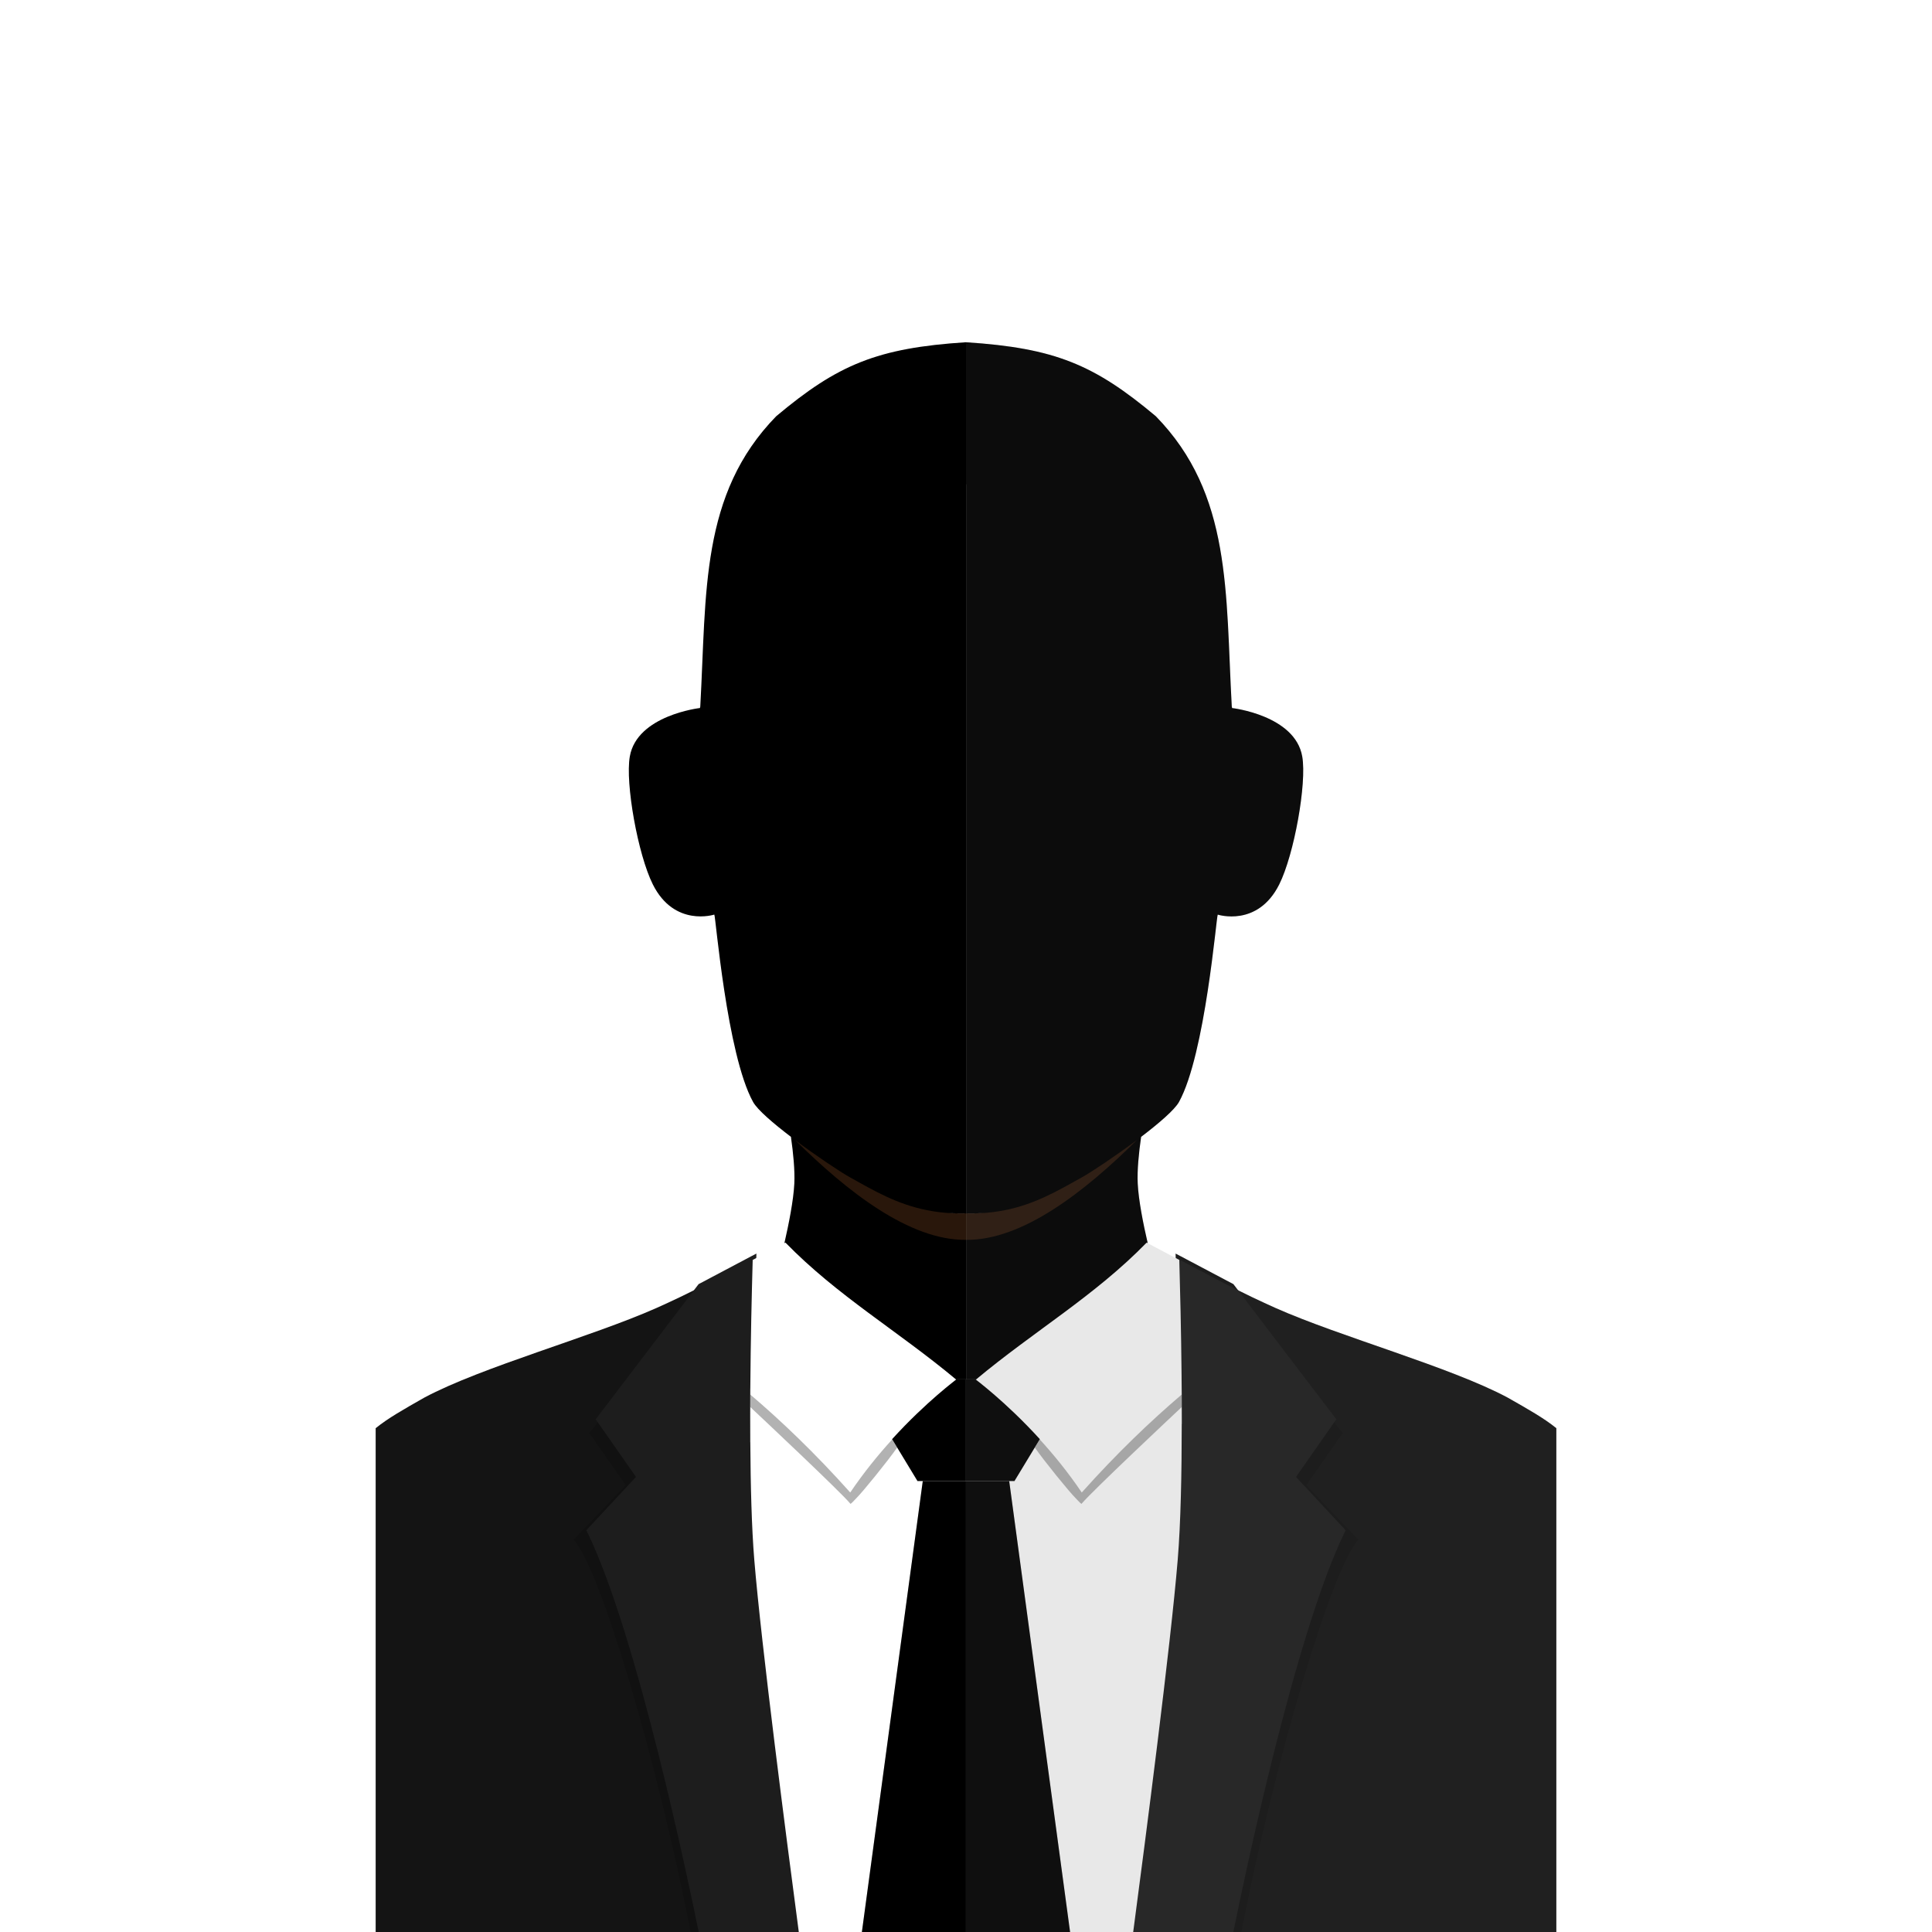
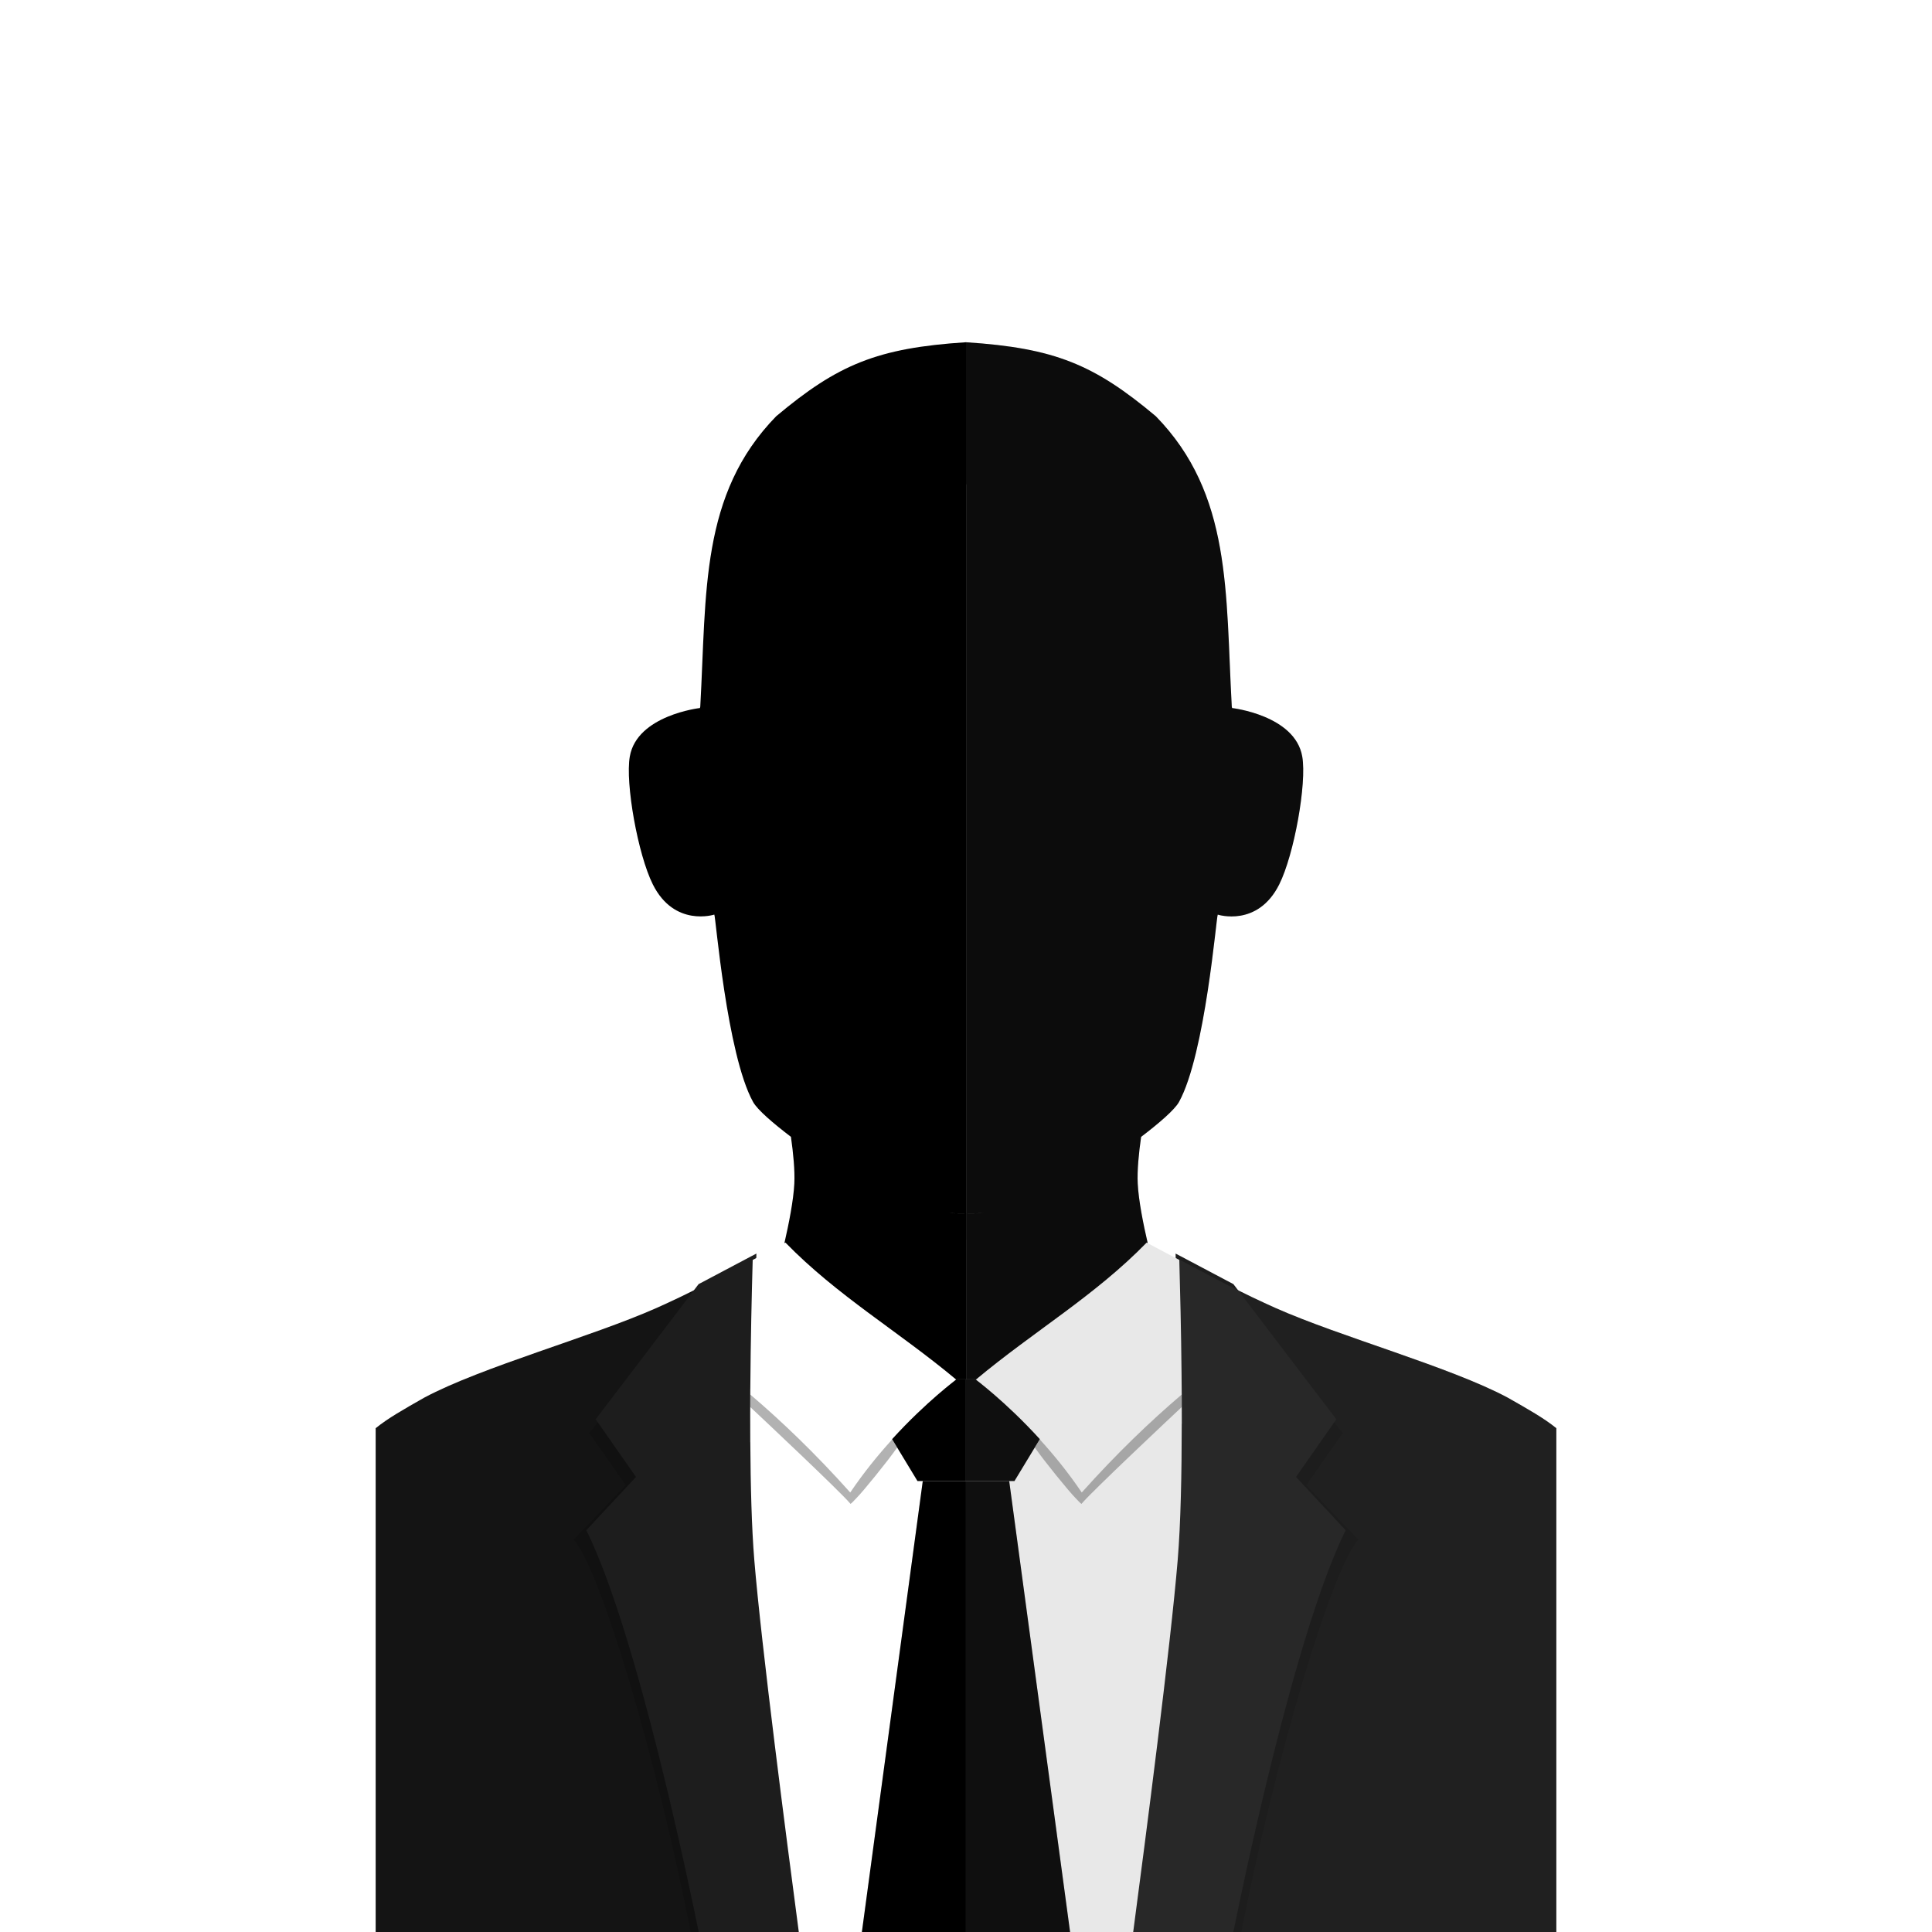
<svg xmlns="http://www.w3.org/2000/svg" height="500px" width="500px" viewBox="0 0 44 72" id="body-svg">
  <defs />
  <g id="Body" style="display: inline">
    <path id="Suit" d="M 12.275 47.871 C 11.685 48.184 10.975 48.518 10.467 48.744 C 8.058 49.815 3.955 50.94 1.816 52.083 C 1.054 52.516 0.459 52.852 0 53.225 L 0 72 L 12.173 72 C 11.822 70.262 9.874 60.867 8.009 57.051 L 9.871 55.051 L 8.515 52.895 L 12.275 47.871 z M 31.725 47.871 L 35.485 52.895 L 34.129 55.051 L 35.991 57.051 C 34.126 60.867 32.178 70.262 31.826 72 L 44 72 L 44 53.225 C 43.541 52.852 42.946 52.516 42.183 52.083 C 40.045 50.94 35.942 49.815 33.533 48.744 C 33.025 48.518 32.315 48.184 31.725 47.871 z " style="fill-rule: evenodd; fill: rgb(20, 20, 20)" />
    <path id="LapelShadow" d="M 8.362 52.896 L 7.962 53.407 L 9.32 55.347 L 7.38 57.379 C 8.412 58.533 10.529 65.793 11.739 72 L 12.173 72 C 11.822 70.263 9.874 60.868 8.009 57.052 L 9.871 55.052 L 8.362 52.896 z M 35.638 52.896 L 34.129 55.052 L 35.991 57.052 C 34.126 60.868 32.178 70.263 31.826 72 L 32.261 72 C 33.471 65.793 35.588 58.533 36.62 57.379 L 34.68 55.347 L 36.038 53.407 L 35.638 52.896 z " style="fill: rgb(0, 0, 0); fill-rule: evenodd; fill-opacity: 0.15" />
    <path id="Lapel" d="M 14.189 46.717 L 13.988 46.822 C 13.68 46.986 12.807 47.447 12.061 47.842 L 12.035 47.855 L 8.199 52.892 L 9.701 55.041 L 7.85 57.028 L 7.89 57.109 C 8.812 58.995 9.768 62.299 10.531 65.338 C 11.289 68.357 11.858 71.113 12.038 72 L 15.903 72 L 15.9 71.982 C 15.44 68.508 14.503 61.293 14.242 58.119 C 13.996 55.124 14.103 49.784 14.184 46.943 L 14.189 46.717 z M 29.811 46.717 L 29.816 46.943 C 29.897 49.784 30.004 55.124 29.758 58.119 C 29.497 61.293 28.56 68.508 28.1 71.982 L 28.097 72 L 31.963 72 C 32.143 71.113 32.711 68.357 33.469 65.338 C 34.232 62.299 35.188 58.995 36.109 57.109 L 36.149 57.028 L 34.299 55.041 L 35.801 52.892 L 31.965 47.855 L 31.94 47.842 C 31.193 47.447 30.32 46.986 30.012 46.822 L 29.811 46.717 z " style="fill-rule: evenodd; fill: rgb(29, 29, 29)" />
    <path id="Shirt" d="M 15.27 46.309 C 15.202 46.344 14.329 46.807 14.051 46.954 C 14.015 48.217 13.975 49.912 13.962 51.753 L 13.961 51.752 C 13.956 52.414 13.956 53.084 13.96 53.745 L 13.962 53.748 C 13.972 55.374 14.012 56.935 14.11 58.13 C 14.372 61.314 15.309 68.525 15.769 72 L 18.12 72 L 21.999 72 L 21.999 55.421 L 22.001 55.421 L 22.001 72 L 25.88 72 L 28.231 72 C 28.691 68.525 29.628 61.314 29.89 58.13 C 30.002 56.769 30.039 54.934 30.04 53.068 L 30.043 53.064 C 30.043 52.699 30.042 52.333 30.04 51.969 C 30.039 51.95 30.039 51.932 30.039 51.913 C 30.038 51.796 30.037 51.68 30.036 51.564 C 30.036 51.461 30.035 51.357 30.034 51.255 C 30.034 51.23 30.034 51.205 30.033 51.18 L 30.033 51.18 C 30.017 49.562 29.981 48.085 29.949 46.954 C 29.671 46.807 28.798 46.344 28.73 46.309 C 26.791 48.299 24.539 49.6 22.369 51.412 C 22.369 51.412 22.362 51.407 22.362 51.407 L 22.001 51.407 L 22.001 51.674 L 21.999 51.674 L 21.999 51.407 L 21.637 51.407 C 21.638 51.407 21.631 51.412 21.631 51.412 C 19.461 49.6 17.209 48.299 15.27 46.309 z M 14.838 52.743 C 14.988 52.879 15.139 53.018 15.292 53.162 C 15.445 53.306 15.599 53.453 15.755 53.605 C 15.911 53.757 16.068 53.912 16.227 54.072 C 16.385 54.231 16.545 54.395 16.706 54.563 C 16.867 54.73 17.029 54.902 17.193 55.079 C 17.356 55.255 17.52 55.436 17.686 55.621 C 17.52 55.436 17.356 55.255 17.193 55.079 C 17.029 54.902 16.867 54.73 16.706 54.563 C 16.545 54.395 16.385 54.231 16.227 54.072 C 16.068 53.912 15.911 53.757 15.755 53.605 C 15.599 53.453 15.445 53.306 15.292 53.162 C 15.139 53.018 14.988 52.879 14.838 52.743 z M 29.162 52.743 C 29.012 52.879 28.861 53.018 28.708 53.162 C 28.555 53.306 28.401 53.453 28.245 53.605 C 28.089 53.757 27.931 53.912 27.773 54.072 C 27.614 54.231 27.455 54.395 27.294 54.563 C 27.133 54.73 26.97 54.902 26.807 55.079 C 26.644 55.255 26.48 55.436 26.314 55.621 C 26.254 55.532 26.193 55.444 26.132 55.358 C 26.193 55.444 26.254 55.532 26.314 55.621 C 26.48 55.436 26.644 55.255 26.807 55.079 C 26.97 54.902 27.133 54.73 27.294 54.563 C 27.455 54.395 27.614 54.231 27.773 54.072 C 27.931 53.912 28.089 53.757 28.245 53.605 C 28.401 53.453 28.555 53.306 28.708 53.162 C 28.861 53.018 29.012 52.879 29.162 52.743 z M 19.252 53.641 C 19.123 53.783 18.991 53.931 18.86 54.085 C 18.794 54.162 18.728 54.24 18.662 54.32 C 18.596 54.4 18.53 54.481 18.465 54.564 C 18.407 54.636 18.35 54.709 18.293 54.783 C 18.35 54.709 18.407 54.636 18.465 54.564 C 18.53 54.482 18.596 54.4 18.662 54.32 C 18.728 54.241 18.794 54.162 18.86 54.085 C 18.992 53.931 19.123 53.783 19.252 53.641 z M 25.394 54.389 C 25.431 54.434 25.467 54.479 25.503 54.524 C 25.467 54.479 25.431 54.434 25.394 54.389 z M 25.575 54.613 C 25.613 54.661 25.65 54.71 25.688 54.758 C 25.651 54.71 25.613 54.661 25.575 54.613 z M 18.24 54.852 C 18.197 54.907 18.155 54.964 18.113 55.02 C 18.155 54.964 18.197 54.908 18.24 54.852 z M 25.769 54.863 C 25.814 54.923 25.859 54.983 25.904 55.043 C 25.859 54.983 25.814 54.923 25.769 54.863 z M 25.935 55.084 C 25.988 55.157 26.042 55.231 26.095 55.305 C 26.042 55.231 25.988 55.157 25.935 55.084 z M 18.056 55.097 C 18.011 55.158 17.966 55.221 17.921 55.283 C 17.966 55.221 18.011 55.158 18.056 55.097 z " style="fill-rule: evenodd; fill: rgb(255, 255, 255)" />
    <path id="CollarShadow" d="M 30.032 51.18 C 30.034 51.424 30.037 51.664 30.039 51.913 C 30.037 51.668 30.036 51.422 30.033 51.18 L 30.032 51.18 z M 21.999 51.674 L 21.999 55.195 L 21.999 55.421 L 22.001 55.421 L 22.001 55.195 L 22.001 51.674 L 21.999 51.674 z M 13.961 51.752 C 13.956 52.414 13.956 53.084 13.96 53.745 L 13.962 53.748 C 13.96 53.313 13.959 52.874 13.96 52.436 C 14.382 52.831 17.292 55.566 17.678 56.024 L 17.697 56.046 C 17.757 56.006 17.82 55.927 17.916 55.831 C 18.159 55.588 19.068 54.471 19.436 53.945 L 20.193 55.195 L 19.252 53.641 C 18.734 54.209 18.191 54.873 17.686 55.621 C 16.363 54.141 15.103 52.943 13.96 51.969 C 13.961 51.895 13.962 51.826 13.962 51.753 L 13.961 51.752 z M 30.04 51.969 C 28.897 52.943 27.637 54.141 26.314 55.621 C 25.807 54.871 25.265 54.208 24.748 53.641 L 24.564 53.945 C 24.932 54.471 25.841 55.588 26.084 55.831 C 26.18 55.927 26.243 56.006 26.303 56.046 L 26.322 56.024 C 26.708 55.566 29.618 52.831 30.04 52.436 C 30.04 52.646 30.04 52.857 30.04 53.068 L 30.043 53.064 C 30.043 52.699 30.042 52.333 30.04 51.969 z " style="fill: rgb(0, 0, 0); fill-rule: evenodd; fill-opacity: 0.304" />
    <g id="TieGroup" style="display: inline">
      <path id="Tie" d="M 20.389,55.195 18.12,72 h 3.879 V 55.195 Z m 1.611,0 V 72 h 3.879 L 23.61,55.195 Z" style="fill-rule: evenodd" />
      <path id="TieKnot" d="m 21.637,51.407 c 0.023,-0.007 -1.103,0.811 -2.391,2.226 l 0.946,1.562 h 1.806 v -3.788 z m 0.363,0 v 3.788 h 1.806 l 0.946,-1.562 c -1.288,-1.415 -2.413,-2.233 -2.391,-2.226 z" style="fill-rule: evenodd" />
      <path id="TieTint" d="M 20.389,55.195 18.12,72 h 3.879 V 55.195 Z m 1.611,0 V 72 h 3.879 L 23.61,55.195 Z" style="fill: rgb(0, 0, 0); fill-opacity: 0.15; fill-rule: evenodd" />
    </g>
    <g id="BowtieGroup" style="display: none">
      <path d="m 15.995,50.022 c -0.056,6.37e-4 -0.101,0.006 -0.136,0.015 -0.968,0.265 -0.773,2.923 -0.699,3.83 0.074,0.907 0.552,3.091 0.846,3.427 0.294,0.336 3.127,-1.042 3.826,-1.68 0.319,-0.292 0.653,-0.66 0.922,-0.975 3.6e-4,3.26e-4 7.05e-4,7.4e-4 0.001,10e-4 0.058,0.053 0.315,0.286 0.513,0.335 0.085,0.021 0.357,0.034 0.732,0.04 0.375,-0.006 0.647,-0.018 0.732,-0.04 0.198,-0.05 0.455,-0.283 0.513,-0.335 3.28e-4,-2.93e-4 6.73e-4,-7.07e-4 0.001,-10e-4 0.269,0.315 0.603,0.683 0.922,0.975 0.699,0.638 3.531,2.016 3.826,1.68 0.294,-0.336 0.773,-2.52 0.846,-3.427 0.074,-0.907 0.268,-3.565 -0.699,-3.83 -0.034,-0.009 -0.079,-0.015 -0.136,-0.015 -0.499,-0.006 -1.883,0.379 -4.589,1.935 -0.375,-0.302 -0.782,-0.596 -1.416,-0.596 -0.634,0 -1.041,0.294 -1.416,0.596 -2.706,-1.556 -4.09,-1.94 -4.589,-1.935 z" id="Bowtie" style="fill-rule: evenodd" />
      <path d="m 20.579,51.961 c -0.336,0.269 -0.285,1.579 -0.151,2.049 0.068,0.239 0.16,0.48 0.327,0.631 0.058,0.053 0.315,0.286 0.513,0.335 0.085,0.021 0.357,0.034 0.732,0.04 0.375,-0.006 0.647,-0.018 0.732,-0.04 0.198,-0.05 0.455,-0.283 0.513,-0.335 0.167,-0.151 0.259,-0.392 0.327,-0.631 0.134,-0.47 0.185,-1.781 -0.151,-2.049 -0.377,-0.303 -0.784,-0.6 -1.421,-0.6 -0.637,0 -1.044,0.296 -1.421,0.6 z m -3.483,1.139 c -0.09,0.002 -0.145,0.029 -0.162,0.096 -0.46,1.789 1.983,0.496 2.755,0.647 0.178,0.035 0.365,0.049 0.548,0.05 -0.041,-0.212 -0.092,-0.309 -0.095,-0.592 -1.598,0.261 -2.656,-0.209 -3.046,-0.202 z m 9.785,0 c -0.408,0.01 -1.456,0.458 -3.023,0.202 -0.003,0.282 -0.054,0.38 -0.095,0.592 0.183,-0.002 0.371,-0.015 0.548,-0.05 0.773,-0.151 3.215,1.142 2.755,-0.647 -0.019,-0.073 -0.082,-0.099 -0.186,-0.096 z" id="BowtieShadow" style="fill: rgb(0, 0, 0); fill-opacity: 0.13; fill-rule: evenodd" />
    </g>
    <path id="Head" d="m 22,12.754 c -3.311,0.214 -4.781,0.835 -7.072,2.757 -2.841,2.911 -2.594,6.565 -2.831,10.823 -10e-4,0.004 -0.013,0.052 -0.013,0.052 0,0 -2.345,0.267 -2.613,1.807 -0.174,0.998 0.301,3.652 0.858,4.766 0.804,1.607 2.291,1.125 2.291,1.125 0.048,0.028 0.463,5.204 1.444,6.981 0.161,0.293 0.749,0.797 1.412,1.302 0.086,0.602 0.15,1.25 0.126,1.741 -0.031,0.626 -0.206,1.506 -0.37,2.221 0.004,-0.002 0.037,-0.02 0.039,-0.021 1.94,1.99 4.191,3.291 6.362,5.104 0.004,-0.004 0.007,-0.006 0.006,-0.006 h 0.362 v -6.188 c -0.118,0.003 -0.232,0.003 -0.345,5.17e-4 0.112,0.003 0.227,0.003 0.345,-5.17e-4 v -27.168 c 3.6e-4,-2e-5 7.14e-4,2.2e-5 10e-4,0 3.2e-4,2.2e-5 6.73e-4,-2e-5 0.001,0 v 27.168 c 0.118,0.003 0.232,0.003 0.345,5.17e-4 -0.112,0.003 -0.227,0.003 -0.345,-5.17e-4 v 6.188 h 0.362 c -0.001,-3e-4 0.001,0.002 0.006,0.006 2.171,-1.812 4.422,-3.113 6.362,-5.104 0.002,0.001 0.035,0.019 0.039,0.021 C 28.606,45.615 28.431,44.735 28.4,44.109 c -0.025,-0.492 0.04,-1.139 0.126,-1.741 0.662,-0.504 1.25,-1.009 1.412,-1.302 0.981,-1.778 1.396,-6.953 1.444,-6.981 0,0 1.487,0.482 2.291,-1.125 0.557,-1.114 1.032,-3.768 0.858,-4.766 -0.268,-1.54 -2.613,-1.807 -2.613,-1.807 0,0 -0.012,-0.047 -0.013,-0.052 -0.237,-4.258 0.01,-7.912 -2.831,-10.823 -2.292,-1.922 -3.761,-2.543 -7.072,-2.757 z m -6.464,29.66 c 0.069,0.052 0.139,0.105 0.209,0.157 -0.07,-0.052 -0.14,-0.104 -0.209,-0.157 z m 0.265,0.198 c 0.167,0.123 0.334,0.242 0.498,0.358 -0.164,-0.116 -0.331,-0.235 -0.498,-0.358 z m 12.397,0 c -0.171,0.126 -0.341,0.248 -0.508,0.366 0.167,-0.118 0.338,-0.24 0.508,-0.366 z m -0.585,0.42 c -0.155,0.108 -0.303,0.21 -0.443,0.305 0.141,-0.095 0.289,-0.196 0.443,-0.305 z m -11.213,0.01 c 0.156,0.109 0.307,0.213 0.449,0.308 -0.142,-0.096 -0.292,-0.198 -0.449,-0.308 z m 0.535,0.366 c 0.147,0.098 0.285,0.188 0.402,0.262 -0.117,-0.074 -0.253,-0.163 -0.402,-0.262 z m 10.112,0.011 c -0.146,0.097 -0.278,0.183 -0.394,0.256 0.113,-0.072 0.251,-0.161 0.394,-0.256 z m -9.654,0.286 c 0.046,0.029 0.092,0.058 0.131,0.081 0.053,0.032 0.098,0.059 0.136,0.08 -0.038,-0.021 -0.084,-0.048 -0.136,-0.08 -0.039,-0.023 -0.086,-0.053 -0.131,-0.081 z m 9.076,0.084 c -0.05,0.03 -0.095,0.056 -0.131,0.076 0.036,-0.02 0.081,-0.046 0.131,-0.076 z M 18.13,44.126 c 0.128,0.071 0.258,0.141 0.389,0.21 -0.131,-0.069 -0.26,-0.139 -0.389,-0.21 z m 7.74,0 c -0.128,0.071 -0.257,0.141 -0.389,0.21 0.131,-0.069 0.261,-0.139 0.389,-0.21 z m -4.775,1.056 c 0.042,0.004 0.084,0.009 0.127,0.013 -0.043,-0.004 -0.085,-0.008 -0.127,-0.013 z m 1.81,0 c -0.042,0.005 -0.084,0.009 -0.127,0.013 0.043,-0.004 0.085,-0.008 0.127,-0.013 z m -1.572,0.022 c 0.097,0.007 0.196,0.012 0.298,0.015 -0.052,-0.001 -0.103,-0.003 -0.154,-0.006 -0.003,-1.57e-4 -0.006,-3.56e-4 -0.009,-5.17e-4 -0.045,-0.002 -0.09,-0.005 -0.134,-0.009 z m 1.334,0 c -0.044,0.003 -0.089,0.006 -0.134,0.009 -0.003,1.61e-4 -0.006,3.6e-4 -0.009,5.17e-4 -0.05,0.003 -0.101,0.004 -0.153,0.006 0.101,-0.003 0.199,-0.008 0.296,-0.015 z" style="fill-rule: evenodd" />
-     <path id="NeckShadow" d="m 15.625,42.48 c 1.954,1.935 4.277,3.751 6.375,3.725 2.099,0.026 4.422,-1.79 6.375,-3.725 -0.818,0.613 -1.706,1.201 -2.032,1.382 -0.001,7e-4 -0.003,0.002 -0.004,0.003 h -5.17e-4 c -0.175,0.097 -0.35,0.196 -0.528,0.294 -0.059,0.033 -0.119,0.065 -0.178,0.097 -0.866,0.468 -1.805,0.892 -3.1,0.957 -3.2e-4,1.8e-5 -6.93e-4,-1.7e-5 -0.001,0 -10e-4,4.3e-5 -0.002,-4.2e-5 -0.003,0 -0.002,1.28e-4 -0.005,4.04e-4 -0.007,5.17e-4 -0.048,0.002 -0.097,0.004 -0.146,0.006 -0.018,4.6e-4 -0.037,6.82e-4 -0.055,10e-4 -0.031,5.63e-4 -0.063,8.64e-4 -0.095,0.001 -0.027,1.52e-4 -0.054,1.52e-4 -0.081,0 -0.048,-3e-4 -0.097,-7.67e-4 -0.146,-0.002 h -5.16e-4 -5.17e-4 c -0.049,0.001 -0.098,0.002 -0.146,0.002 -0.027,1.52e-4 -0.054,1.52e-4 -0.081,0 -0.032,-1.69e-4 -0.063,-4.7e-4 -0.095,-0.001 -0.018,-3.52e-4 -0.037,-5.74e-4 -0.055,-10e-4 -0.049,-0.001 -0.098,-0.003 -0.146,-0.006 -0.002,-1.13e-4 -0.005,-3.89e-4 -0.007,-5.17e-4 -8.5e-4,-4.2e-5 -0.002,4.3e-5 -0.003,0 -3.4e-4,-1.7e-5 -7.13e-4,1.8e-5 -0.001,0 -1.295,-0.065 -2.234,-0.489 -3.1,-0.957 -0.06,-0.032 -0.119,-0.065 -0.178,-0.097 -0.177,-0.098 -0.352,-0.197 -0.528,-0.294 h -5.17e-4 c -9.99e-4,-6.7e-4 -0.003,-0.002 -0.004,-0.003 -0.326,-0.181 -1.214,-0.77 -2.032,-1.382 z" style="fill: rgb(160, 90, 44); fill-opacity: 0.261; fill-rule: evenodd" />
+     <path id="NeckShadow" d="m 15.625,42.48 c 1.954,1.935 4.277,3.751 6.375,3.725 2.099,0.026 4.422,-1.79 6.375,-3.725 -0.818,0.613 -1.706,1.201 -2.032,1.382 -0.001,7e-4 -0.003,0.002 -0.004,0.003 h -5.17e-4 c -0.175,0.097 -0.35,0.196 -0.528,0.294 -0.059,0.033 -0.119,0.065 -0.178,0.097 -0.866,0.468 -1.805,0.892 -3.1,0.957 -3.2e-4,1.8e-5 -6.93e-4,-1.7e-5 -0.001,0 -10e-4,4.3e-5 -0.002,-4.2e-5 -0.003,0 -0.002,1.28e-4 -0.005,4.04e-4 -0.007,5.17e-4 -0.048,0.002 -0.097,0.004 -0.146,0.006 -0.018,4.6e-4 -0.037,6.82e-4 -0.055,10e-4 -0.031,5.63e-4 -0.063,8.64e-4 -0.095,0.001 -0.027,1.52e-4 -0.054,1.52e-4 -0.081,0 -0.048,-3e-4 -0.097,-7.67e-4 -0.146,-0.002 h -5.16e-4 -5.17e-4 c -0.049,0.001 -0.098,0.002 -0.146,0.002 -0.027,1.52e-4 -0.054,1.52e-4 -0.081,0 -0.032,-1.69e-4 -0.063,-4.7e-4 -0.095,-0.001 -0.018,-3.52e-4 -0.037,-5.74e-4 -0.055,-10e-4 -0.049,-0.001 -0.098,-0.003 -0.146,-0.006 -0.002,-1.13e-4 -0.005,-3.89e-4 -0.007,-5.17e-4 -8.5e-4,-4.2e-5 -0.002,4.3e-5 -0.003,0 -3.4e-4,-1.7e-5 -7.13e-4,1.8e-5 -0.001,0 -1.295,-0.065 -2.234,-0.489 -3.1,-0.957 -0.06,-0.032 -0.119,-0.065 -0.178,-0.097 -0.177,-0.098 -0.352,-0.197 -0.528,-0.294 h -5.17e-4 c -9.99e-4,-6.7e-4 -0.003,-0.002 -0.004,-0.003 -0.326,-0.181 -1.214,-0.77 -2.032,-1.382 z" style="fill: #000000; fill-opacity: 0.2; fill-rule: evenodd" />
    <path d="m 28.729,46.309 c 0.068,0.036 0.941,0.498 1.219,0.645 0.005,0.186 0.011,0.402 0.016,0.606 -0.005,-0.208 -0.011,-0.433 -0.016,-0.621 0.285,0.151 1.08,0.571 1.784,0.944 l -0.008,-0.011 c 0.59,0.312 1.3,0.646 1.808,0.872 2.409,1.071 6.512,2.197 8.651,3.339 0.762,0.433 1.357,0.77 1.816,1.142 V 72 H 32.26 v 5.16e-4 H 31.826 28.23 V 72 H 25.879 22 v -16.805 -3.788 h 0.362 c -0.001,-3.39e-4 0.001,0.002 0.006,0.006 2.171,-1.812 4.422,-3.113 6.362,-5.104 z" id="RightTint" style="fill: rgb(102, 102, 102); fill-opacity: 0.15; fill-rule: evenodd" />
    <path d="m 22,12.754 v 5.297 c 3.6e-4,2e-5 7.06e-4,-2.1e-5 10e-4,0 v 27.168 h -5.17e-4 -5.16e-4 v 0.986 c 2.76e-4,4e-6 7.23e-4,-5e-6 0.001,0 v 5.202 h 0.362 c -0.001,-3e-4 0.001,0.002 0.006,0.006 2.171,-1.812 4.422,-3.113 6.362,-5.104 0.002,0.001 0.035,0.019 0.039,0.021 -0.164,-0.715 -0.339,-1.594 -0.37,-2.221 -0.025,-0.492 0.04,-1.139 0.126,-1.741 0.662,-0.504 1.25,-1.009 1.412,-1.302 0.981,-1.778 1.396,-6.953 1.444,-6.981 0,0 1.487,0.482 2.291,-1.125 0.557,-1.114 1.032,-3.768 0.858,-4.766 C 34.263,26.653 31.917,26.386 31.917,26.386 c 0,0 -0.012,-0.047 -0.013,-0.051 -0.237,-4.258 0.01,-7.913 -2.831,-10.824 -2.292,-1.922 -3.761,-2.543 -7.072,-2.757 z" id="HeadTint" style="         fill: rgb(102, 102, 102);         fill-opacity: 0.123;         fill-rule: evenodd;       " />
  </g>
</svg>
